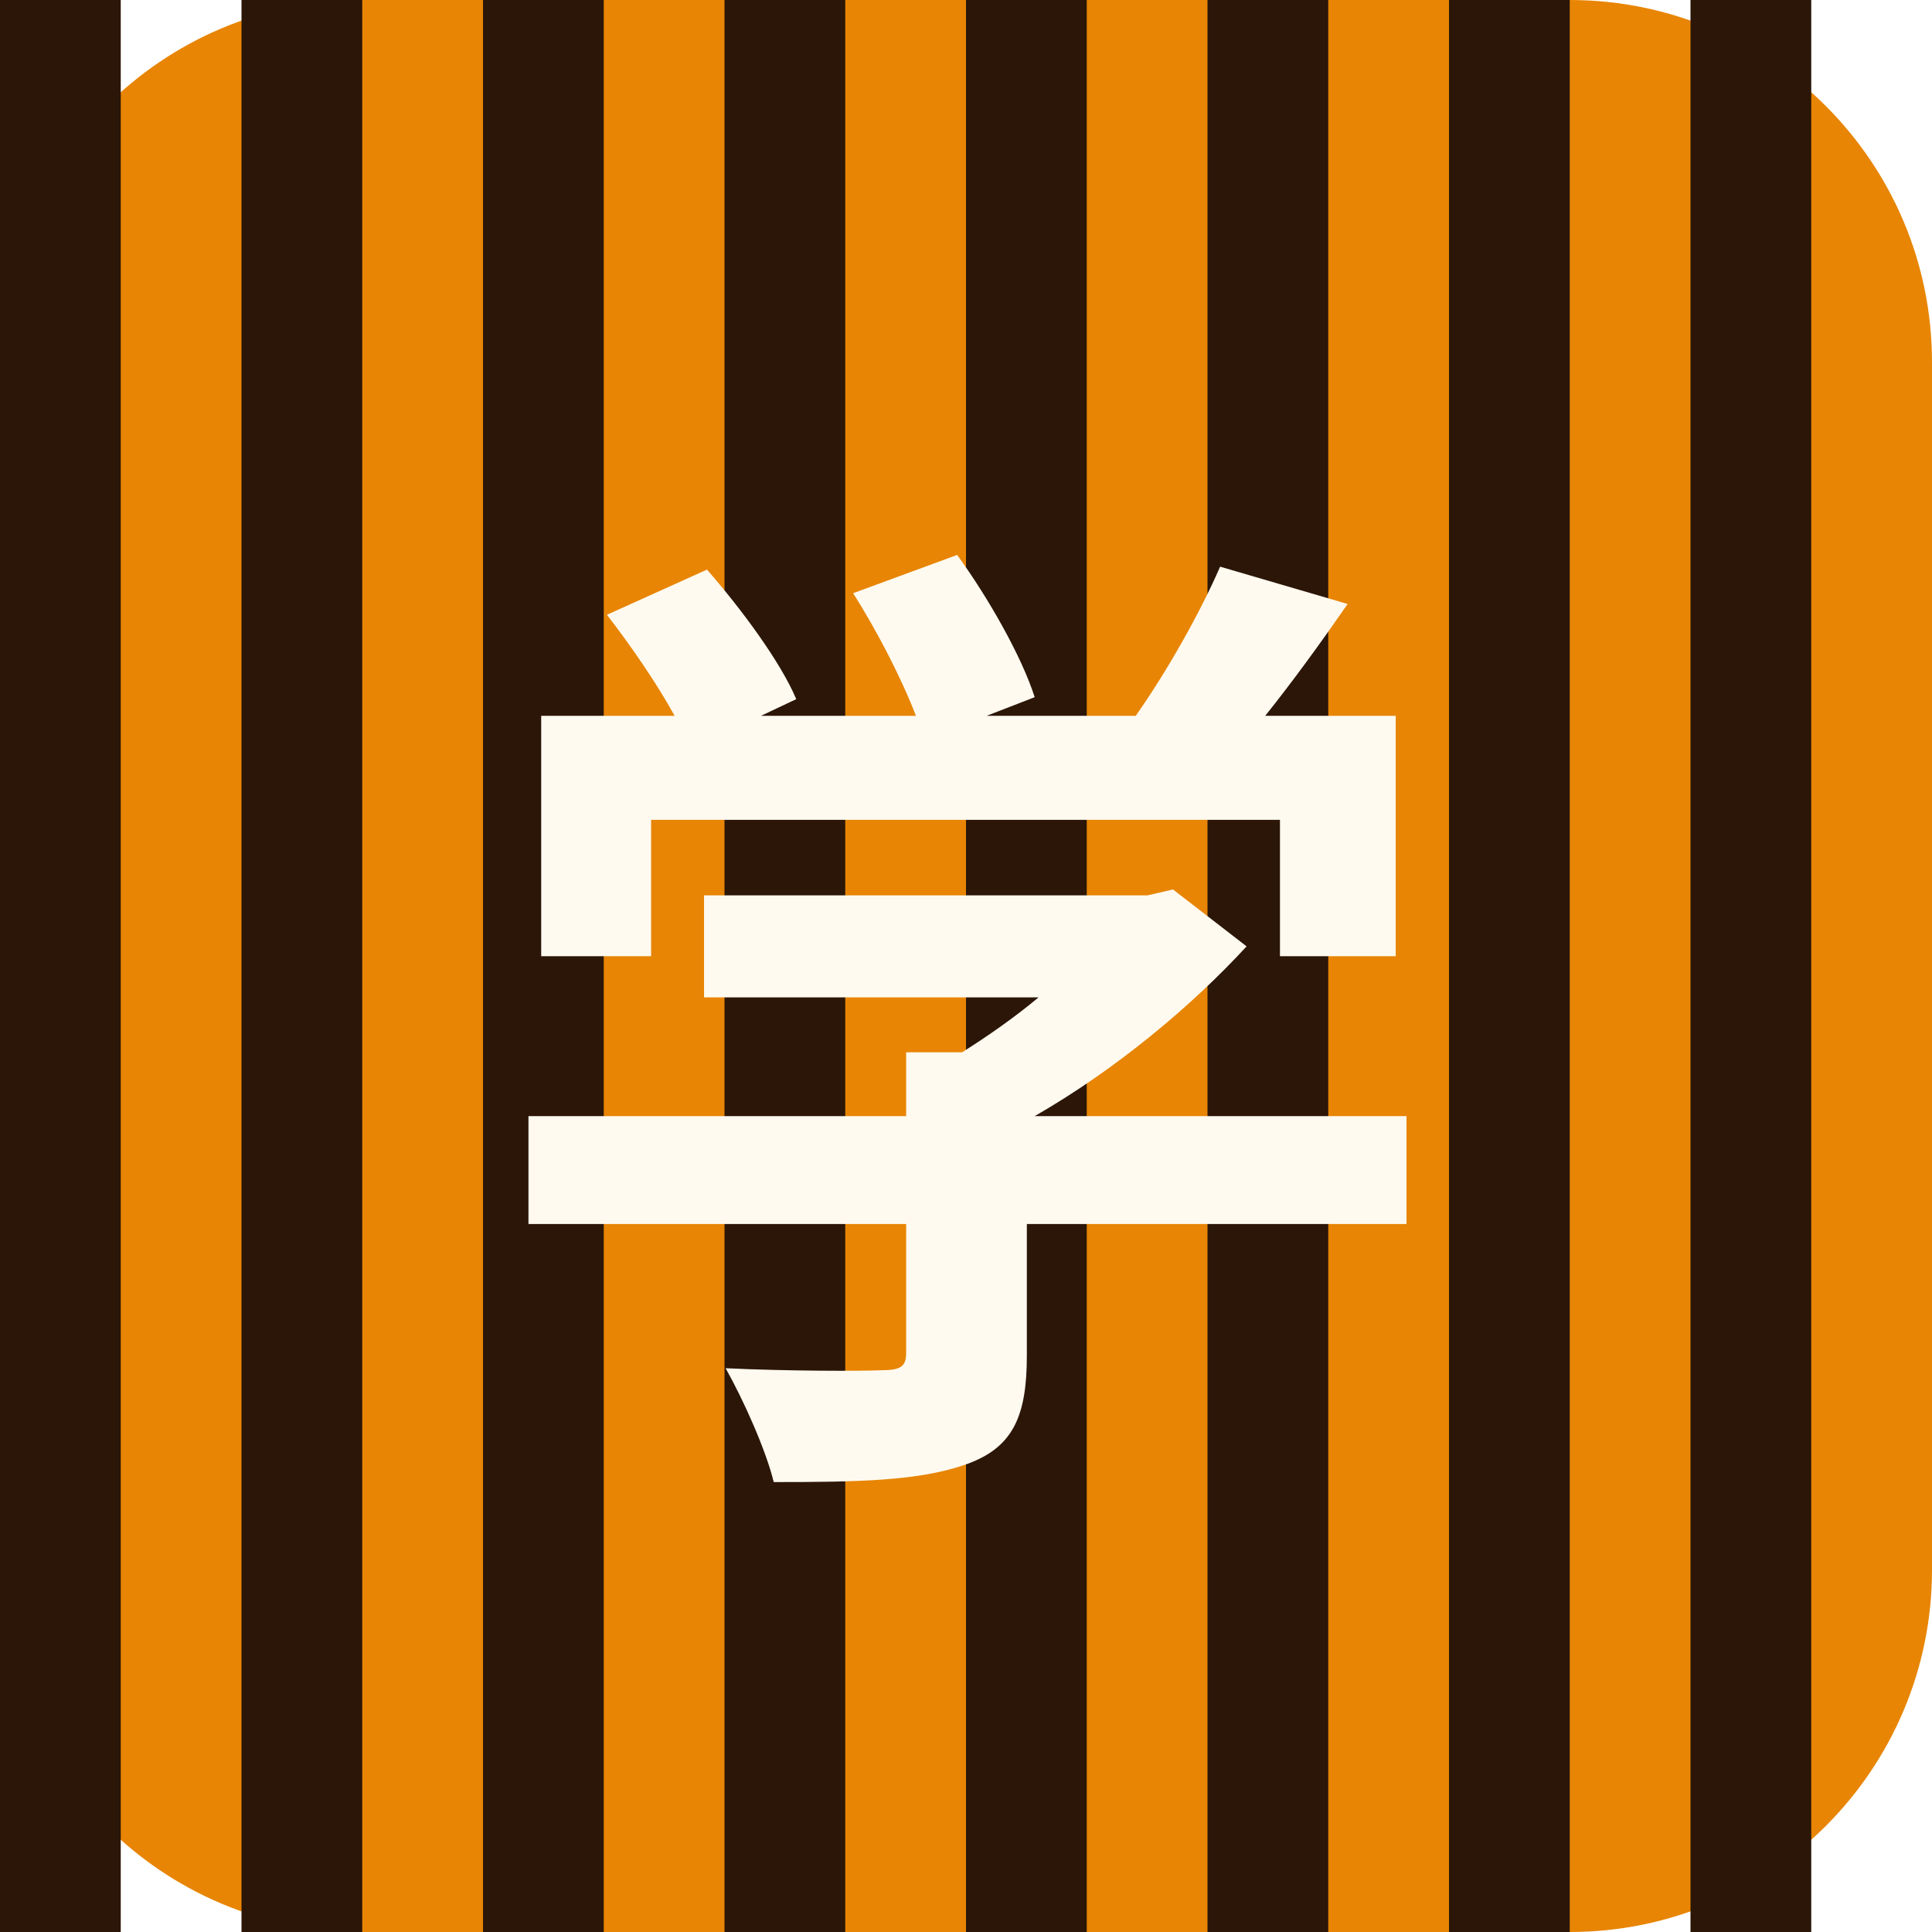
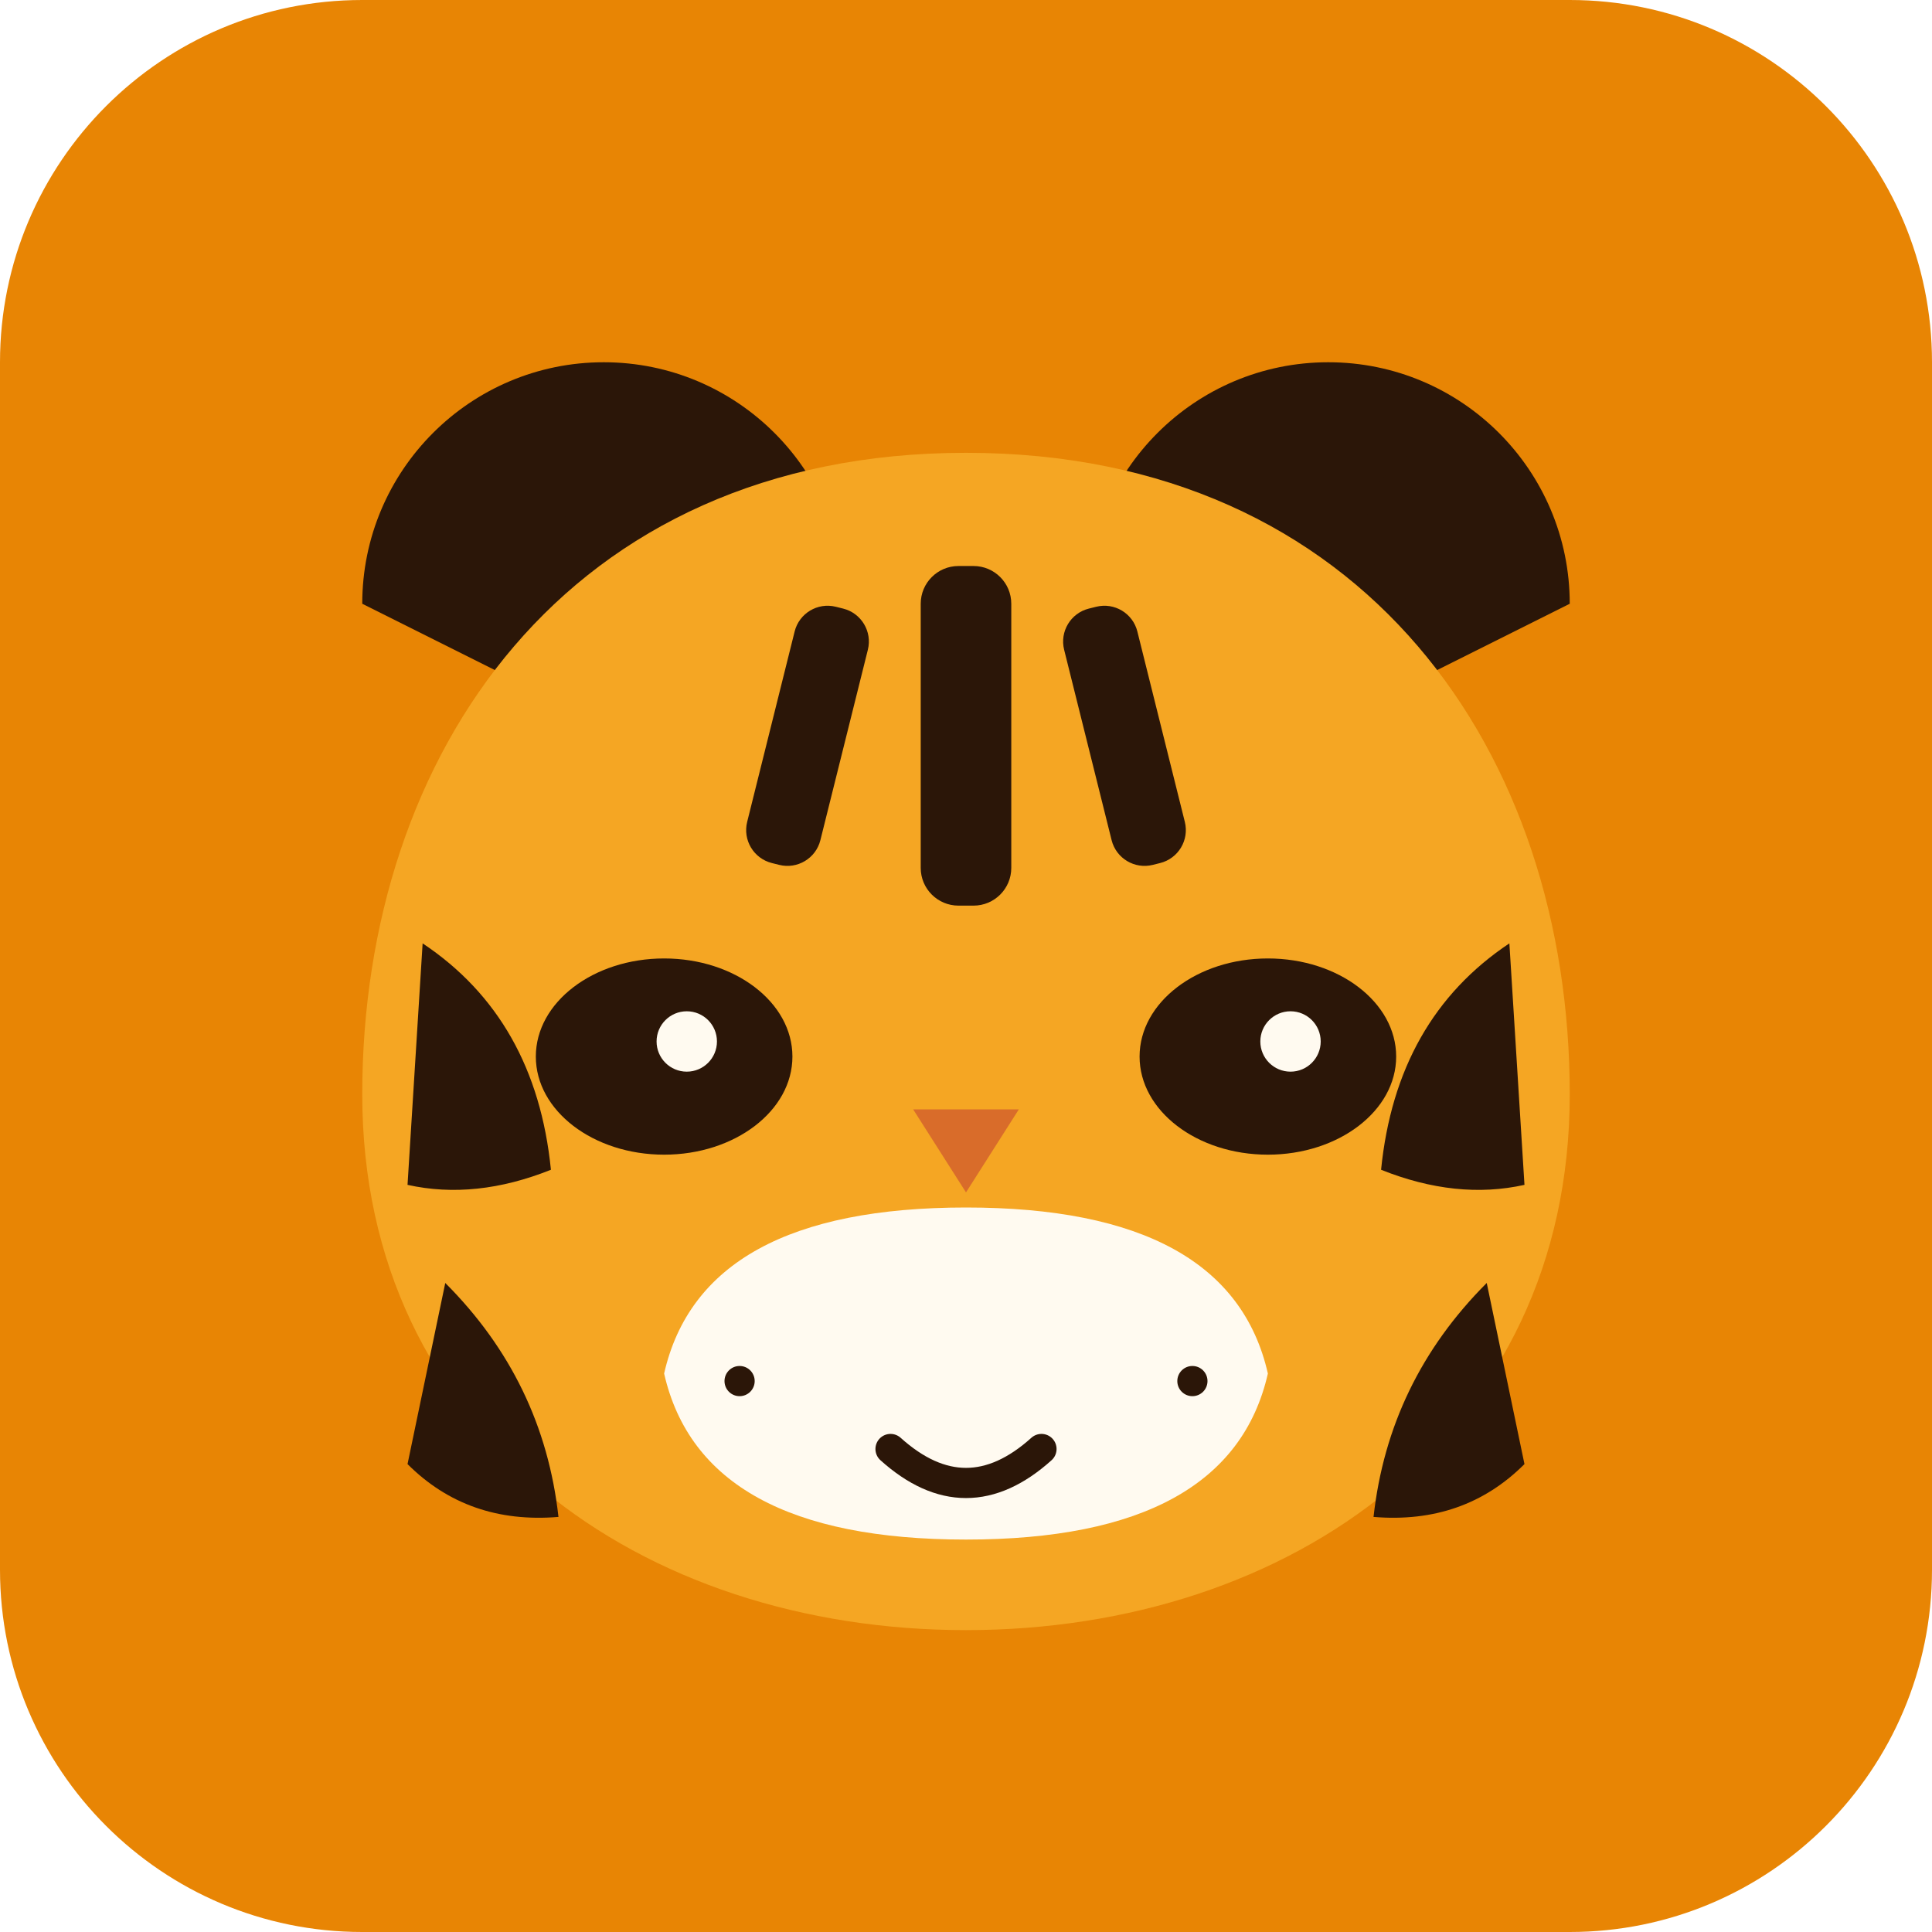
<svg xmlns="http://www.w3.org/2000/svg" viewBox="0 0 512 512">
  <rect width="512" height="512" rx="96" fill="#e88504" />
-   <rect x="0" y="0" width="32" height="512" fill="#2b1608" />
-   <rect x="64" y="0" width="32" height="512" fill="#2b1608" />
-   <rect x="128" y="0" width="32" height="512" fill="#2b1608" />
-   <rect x="192" y="0" width="32" height="512" fill="#2b1608" />
-   <rect x="256" y="0" width="32" height="512" fill="#2b1608" />
-   <rect x="320" y="0" width="32" height="512" fill="#2b1608" />
-   <rect x="384" y="0" width="32" height="512" fill="#2b1608" />
-   <rect x="448" y="0" width="32" height="512" fill="#2b1608" />
-   <text x="256" y="256" text-anchor="middle" dominant-baseline="central" font-family="'Noto Sans SC','PingFang SC','Microsoft YaHei',sans-serif" font-size="260" font-weight="700" fill="#fffaf0">学</text>
+   <path d="M96 160 a64 64 0 0 1 128 0 l-16 56 z" fill="#2b1608" />
+   <path d="M416 160 a64 64 0 0 0 -128 0 l16 56 z" fill="#2b1608" />
+   <circle cx="128" cy="140" r="22" fill="#2b1608" />
+   <circle cx="384" cy="140" r="22" fill="#2b1608" />
+   <path d="M256 120 C 150 120 96 200 96 290 C 96 380 170 432 256 432 C 342 432 416 380 416 290 C 416 200 362 120 256 120 z" fill="#f5a623" />
+   <path d="M112 250 q30 20 34 60 q-20 8 -38 4 z" fill="#2b1608" />
+   <path d="M400 250 q-30 20 -34 60 q20 8 38 4 z" fill="#2b1608" />
+   <path d="M118 340 q26 26 30 62 q-24 2 -40 -14 z" fill="#2b1608" />
+   <path d="M394 340 q-26 26 -30 62 q24 2 40 -14 z" fill="#2b1608" />
+   <rect x="244" y="150" width="24" height="90" rx="10" fill="#2b1608" />
+   <rect x="204" y="160" width="20" height="70" rx="9" fill="#2b1608" transform="rotate(14 214 195)" />
+   <rect x="288" y="160" width="20" height="70" rx="9" fill="#2b1608" transform="rotate(-14 298 195)" />
+   <ellipse cx="176" cy="280" rx="34" ry="26" fill="#2b1608" />
+   <ellipse cx="336" cy="280" rx="34" ry="26" fill="#2b1608" />
+   <circle cx="182" cy="276" r="8" fill="#fffaf0" />
+   <circle cx="342" cy="276" r="8" fill="#fffaf0" />
+   <path d="M256 320 q-70 0 -80 44 q10 44 80 44 q70 0 80 -44 q-10 -44 -80 -44 z" fill="#fffaf0" />
+   <path d="M256 316 l-14 -22 h28 z" fill="#d96c2a" />
+   <circle cx="196" cy="366" r="4" fill="#2b1608" />
+   <circle cx="316" cy="366" r="4" fill="#2b1608" />
+   <path d="M236 384 q20 18 40 0" stroke="#2b1608" stroke-width="8" fill="none" stroke-linecap="round" />
</svg>
